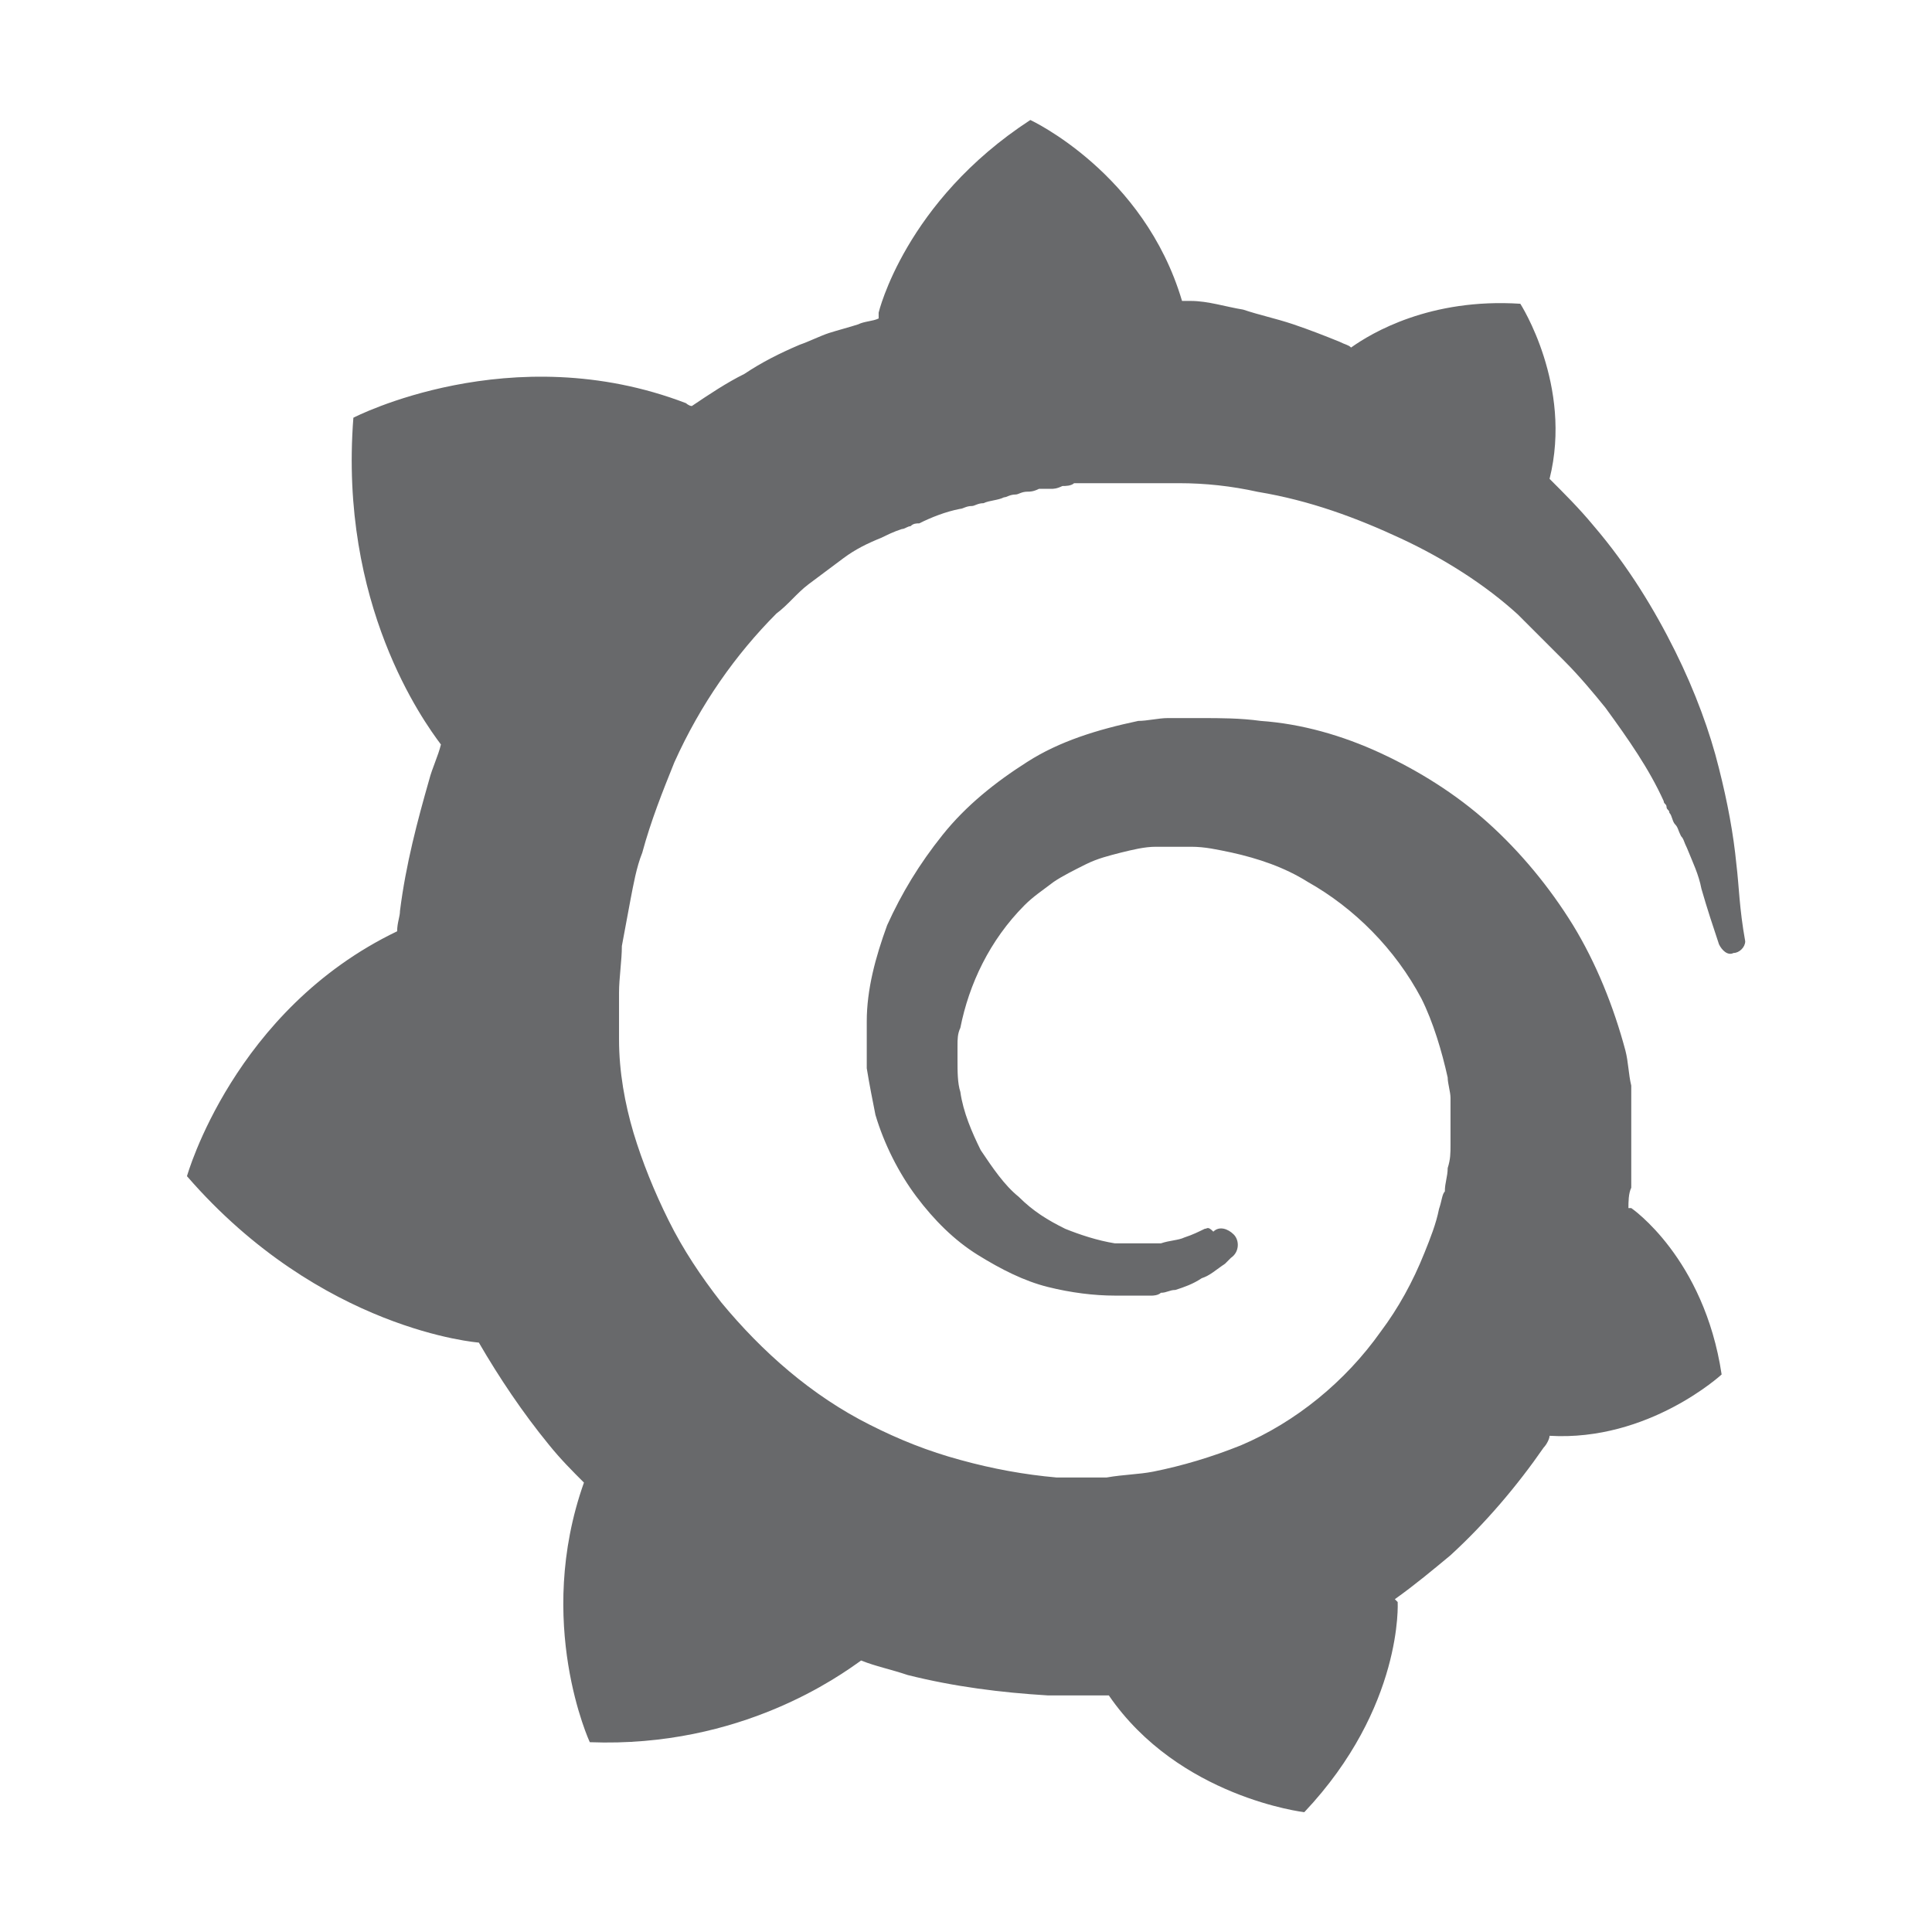
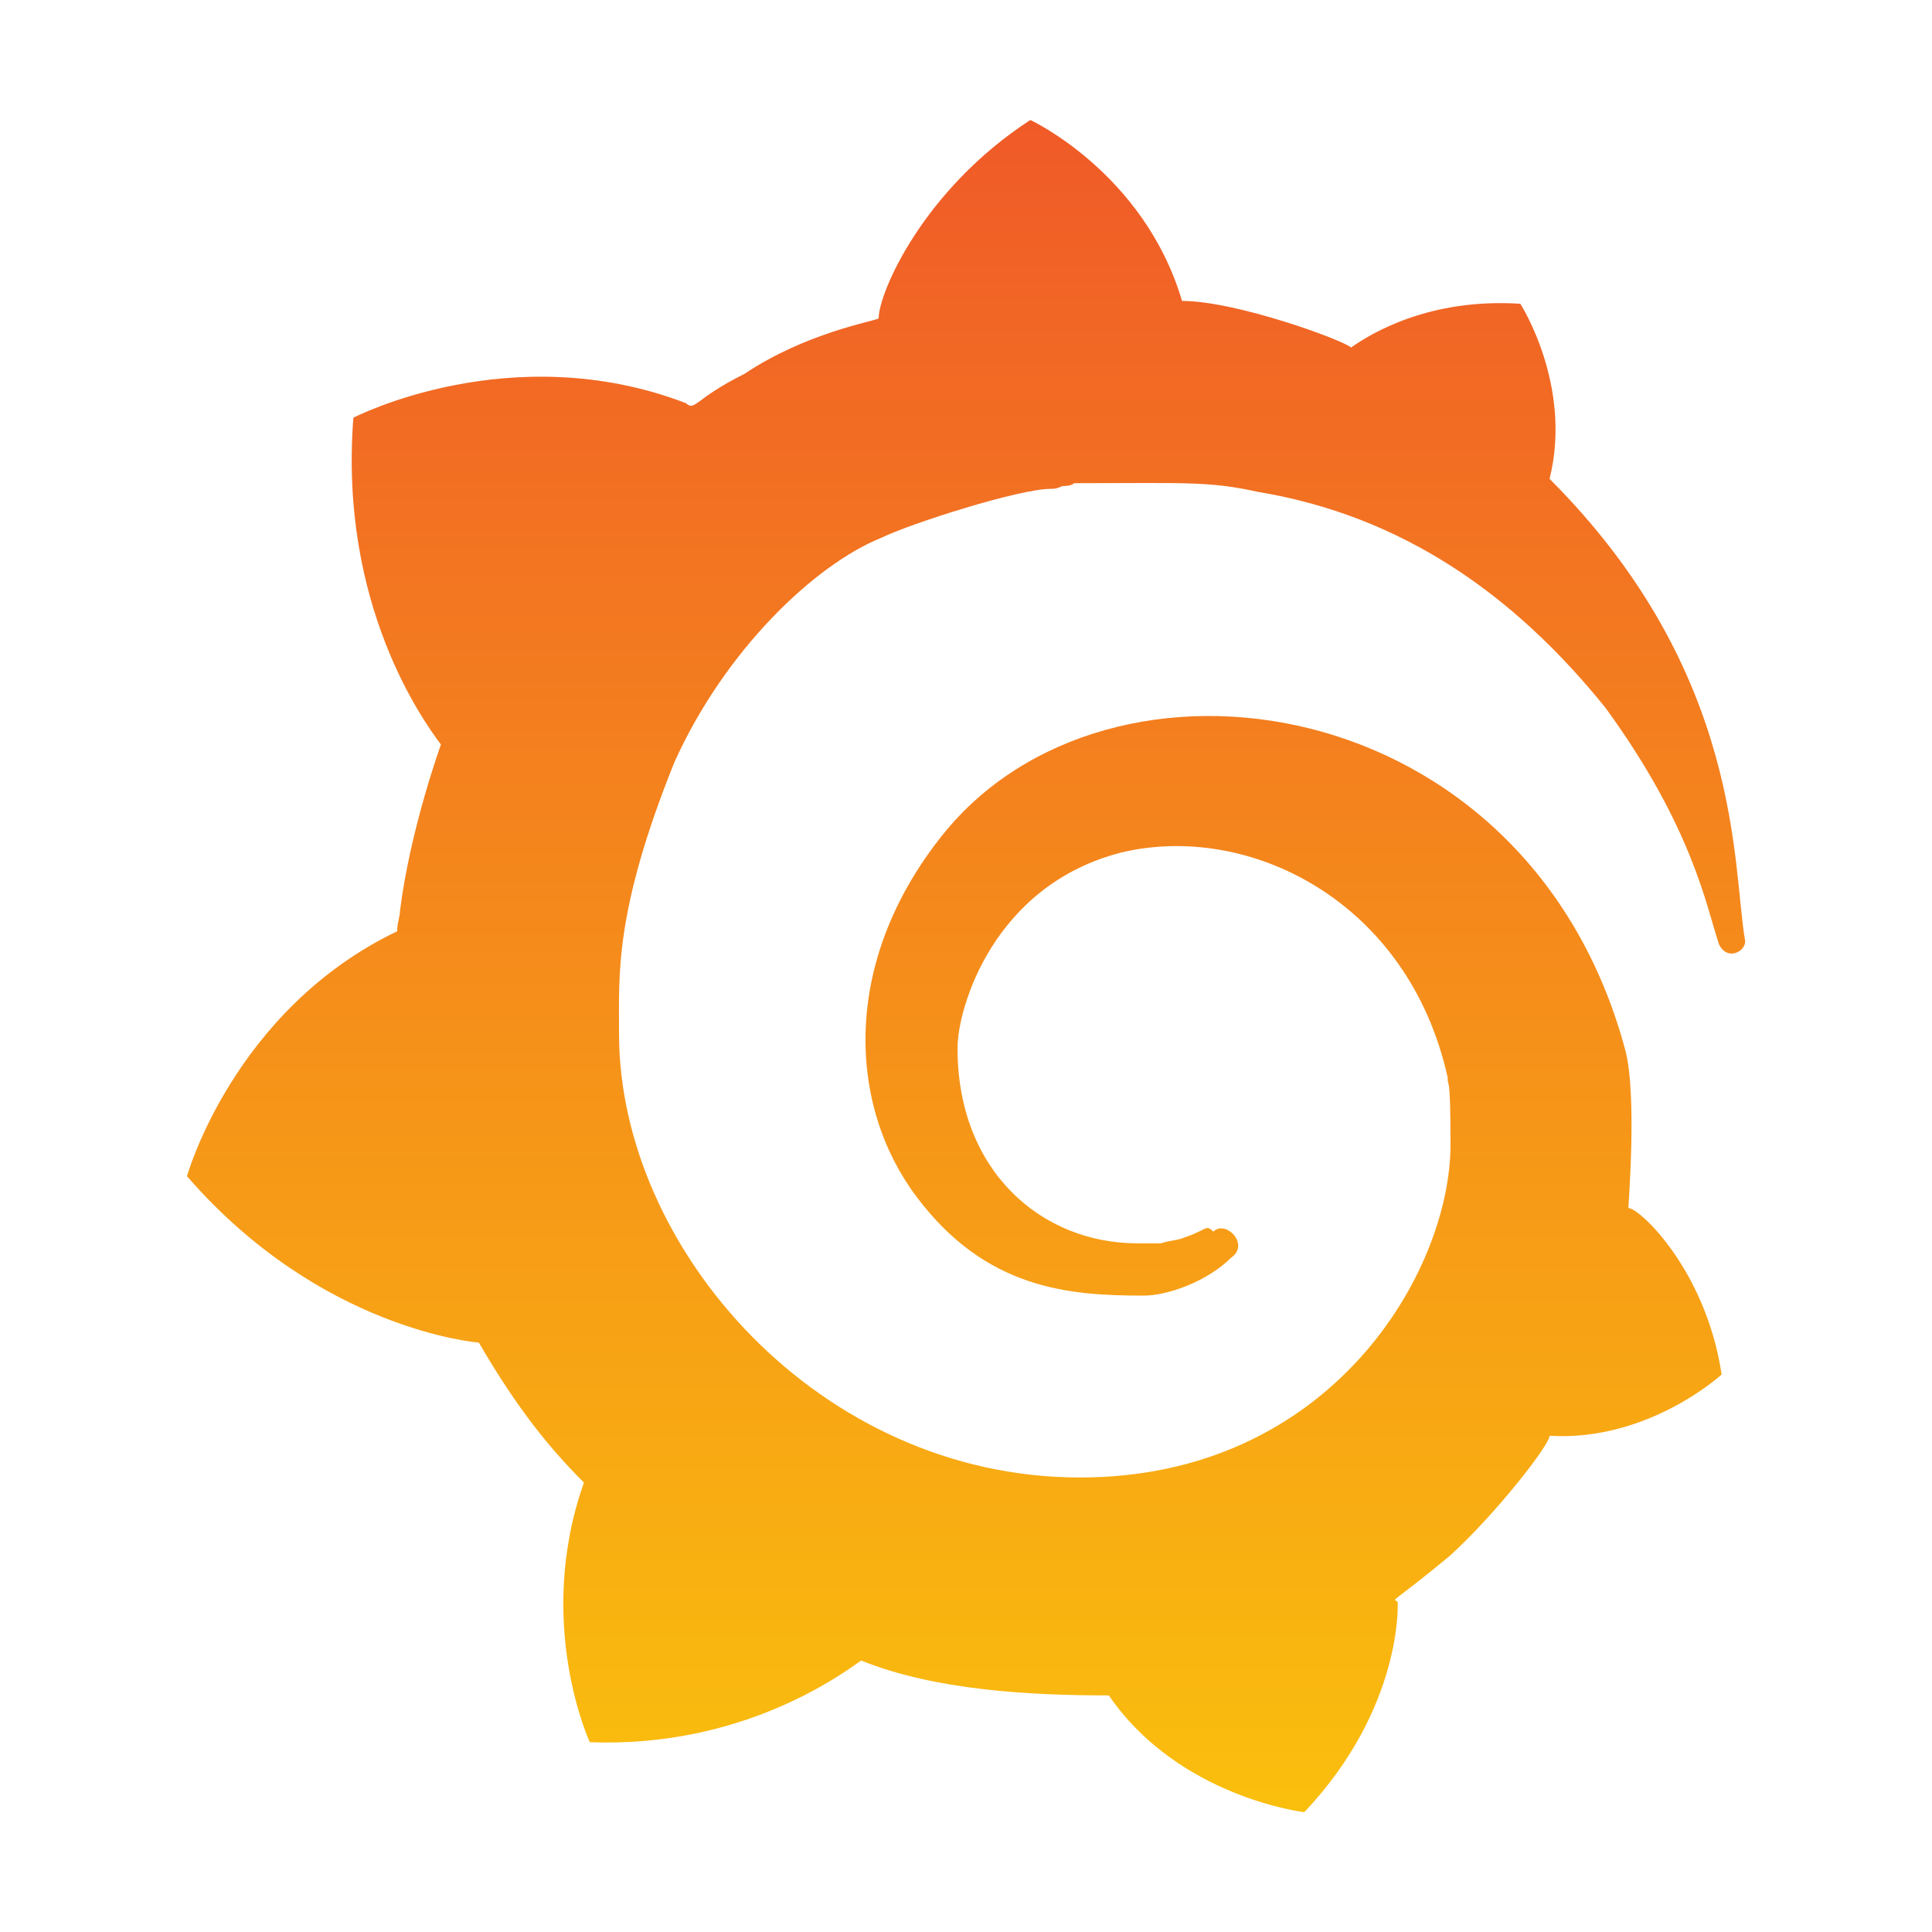
<svg xmlns="http://www.w3.org/2000/svg" width="150px" enable-background="new 0 0 1024 1024" viewBox="0 0 1024 1024">
-   <path d="m920.3 457.9c-1.5-15.5-4.6-32.5-9.3-51-4.6-18.6-12.4-40.2-23.2-61.9s-24.7-44.8-43.3-66.5c-7.7-9.3-15.5-17-23.2-24.7 12.4-49.5-15.5-92.8-15.5-92.8-47.9-3.1-78.9 15.5-89.7 23.2-1.5-1.5-3.1-1.5-6.2-3.1-7.7-3.1-15.5-6.2-24.7-9.3-9.3-3.1-17-4.6-26.3-7.7-9.3-1.5-18.6-4.6-27.8-4.6-1.5 0-3.1 0-4.6 0-20.1-68-80.4-95.9-80.4-95.9-66.5 43.3-80.4 102.1-80.4 102.1s0 1.5 0 3.1c-3.1 1.5-7.7 1.5-10.8 3.1-4.6 1.5-10.8 3.1-15.5 4.6-4.6 1.5-10.8 4.6-15.5 6.2-10.8 4.6-20.1 9.3-29.4 15.5-9.3 4.6-18.6 10.8-27.8 17-1.5 0-3.1-1.5-3.1-1.5-92.8-35.6-176.3 7.7-176.3 7.7-7.7 99 37.1 160.8 46.4 173.2-1.5 6.2-4.6 12.4-6.2 18.6-6.2 21.7-12.4 44.9-15.5 69.6 0 3.1-1.5 6.2-1.5 10.8-86.7 41.6-111.4 129.8-111.4 129.8 71.1 82 154.7 88.2 154.7 88.2 10.8 18.6 23.2 37.1 37.1 54.1 6.2 7.7 12.4 13.9 18.6 20.1-26.3 74.2 3.1 137.6 3.1 137.6 80.4 3.1 133-35.6 143.8-43.3 7.7 3.1 15.5 4.6 24.7 7.7 24.7 6.2 49.5 9.3 74.2 10.8h18.6 3.1 1.5 4.6 4.6c37.1 54.1 103.6 61.9 103.6 61.9 52.6-55.7 49.5-111.4 49.5-111.4l-1.5-1.5c10.8-7.7 20.1-15.5 29.4-23.2 18.6-17 35.6-37.1 49.5-57.2 1.5-1.5 3.1-4.6 3.1-6.2 52.6 3.1 91.2-32.5 91.2-32.5-9.3-61.9-47.9-88.2-47.9-88.2h-1.5c0-3.1 0-7.7 1.5-10.8 0-6.2 0-12.4 0-18.6v-4.6-1.5-1.5c0-1.5 0-1.5 0-1.5v-3.1-4.7c0-1.5 0-3.1 0-4.6s0-3.1 0-4.6v-4.8-4.6c-1.5-6.2-1.5-12.4-3.1-18.6-6.2-23.2-15.5-46.4-27.8-66.5-12.4-20.1-27.8-38.7-44.9-54.1s-37.1-27.8-57.2-37.1-41.8-15.5-63.4-17c-10.8-1.5-21.7-1.5-30.9-1.5h-4.6-1.5-1.5-1.7-4.6c-1.5 0-3.1 0-4.6 0-4.6 0-10.8 1.5-15.5 1.5-21.7 4.6-41.8 10.8-58.8 21.7-17 10.8-32.5 23.2-44.9 38.7s-21.7 30.9-29.4 47.9c-6.2 17-10.8 34-10.8 51v12.4 3.1 3.1 6.2c1.5 9.3 3.1 17 4.6 24.7 4.6 15.5 12.4 30.9 21.7 43.3s20.1 23.2 32.5 30.9 24.7 13.9 37.1 17 24.7 4.6 35.6 4.6h4.6 1.5 1.5 3.1s0 0 1.5 0h1.5 1.5 4.6s3.1 0 4.6-1.5c3.1 0 4.6-1.5 7.7-1.5 4.6-1.5 9.3-3.1 13.9-6.2 4.6-1.5 7.7-4.6 12.4-7.7 1.5-1.5 1.5-1.5 3.1-3.1 4.6-3.1 4.6-9.3 1.5-12.4s-7.7-4.6-10.8-1.5c-3.1-3.1-3.1-1.5-4.6-1.5-3.1 1.5-6.2 3.1-10.8 4.6-3.1 1.5-7.7 1.5-12.4 3.1-1.5 0-4.6 0-6.2 0s-1.5 0-3.1 0c-1.5 0-1.5 0-3.1 0-1.5 0-1.5 0-3.1 0-1.5 0-3.1 0-3.1 0h-1.5-1.2c-1.5 0-1.5 0-3.1 0-9.3-1.5-18.6-4.6-26.3-7.7-9.3-4.6-17-9.3-24.7-17-7.7-6.2-13.9-15.5-20.1-24.7-4.6-9.3-9.3-20.1-10.8-30.9-1.5-4.6-1.5-10.8-1.5-17 0-1.5 0-3.1 0-4.6v-1.5-1.5c0-3.1 0-6.2 1.5-9.3 4.6-23.2 15.5-46.4 34-65 4.6-4.6 9.3-7.7 15.5-12.4 4.6-3.1 10.8-6.2 17-9.3s12.4-4.6 18.6-6.2c6.2-1.5 12.4-3.1 18.6-3.1h9.3 1.5 3.1 1.5 3.1c7.7 0 13.9 1.5 21.7 3.1 13.9 3.1 27.8 7.7 40.2 15.5 24.7 13.9 46.4 35.6 60.3 61.9 6.2 12.4 10.8 27.8 13.9 41.8 0 3.1 1.5 7.7 1.5 10.8v3.1 3.1 3.1s0 1.5 0 3.1v3.1 3.1 6.2c0 4.6 0 7.7-1.5 12.4 0 4.6-1.5 7.7-1.5 12.4-1.5 1.5-1.5 4.6-3.1 9.3-1.5 7.7-4.6 15.5-7.7 23.2-6.2 15.5-13.9 29.4-23.2 41.8-18.6 26.3-44.9 47.9-74.2 60.3-15.5 6.2-30.9 10.8-46.4 13.9-7.7 1.5-15.5 1.5-24.7 3.1h-1.5-1.5-3.5-4.6-1.5-1.5c-4.6 0-9.3 0-12.4 0-17-1.5-34-4.6-51-9.3-17-4.6-32.5-10.8-47.9-18.6-30.9-15.5-57.2-38.7-78.9-65-10.8-13.9-20.1-27.8-27.8-43.3s-13.9-30.9-18.6-46.4c-4.6-15.5-7.7-32.5-7.7-49.5v-3.1-1.9-1.5-3.1-1.5-1.5-4.6-1.5c0-1.5 0-4.6 0-6.2 0-7.7 1.5-17 1.5-24.7 1.5-7.7 3.1-17 4.6-24.7s3.1-17 6.2-24.7c4.6-17 10.8-32.5 17-47.9 13.9-30.9 32.5-57.2 54.1-78.9 6.2-4.6 10.8-10.8 17-15.5 6.2-4.6 12.4-9.3 18.6-13.9s12.4-7.7 20.1-10.8c3.1-1.5 6.2-3.1 10.8-4.6 1.5 0 3.1-1.5 4.6-1.5 1.5-1.5 3.1-1.5 4.6-1.5 6.2-3.1 13.9-6.2 21.7-7.7 1.5 0 3.1-1.5 6.2-1.5 1.5 0 3.1-1.5 6.2-1.5 3.1-1.5 7.7-1.5 10.8-3.1 1.5 0 3.1-1.5 6.2-1.5 1.5 0 3.1-1.5 6.2-1.5 1.5 0 3.1 0 6.2-1.5h3.1 3.1c1.5 0 3.1 0 6.2-1.5 1.5 0 4.6 0 6.2-1.5h6.2 4.6 3.1 1.5 1.5 6.2 3.1s1.5 0 0 0h1.5 6.2 21.7c13.9 0 27.8 1.5 41.8 4.6 27.8 4.6 52.6 13.9 75.8 24.7s44.9 24.7 61.9 40.2l3.1 3.1 3.1 3.1 6.2 6.2c1.5 1.5 4.6 4.6 6.2 6.2l6.2 6.2c7.7 7.7 15.5 17 21.7 24.7 12.4 17 23.2 32.5 30.9 49.5 0 1.5 1.5 1.5 1.5 3.1 0 1.5 1.5 1.5 1.5 3.1 1.5 1.5 1.5 4.6 3.1 6.2 1.5 1.5 1.5 3.1 3.1 6.2 1.5 1.5 1.5 3.1 3.1 6.2 3.1 7.7 6.2 13.9 7.7 21.7 3.1 10.8 6.2 20.1 9.3 29.4 1.5 3.1 4.6 6.2 7.7 4.6 3.1 0 6.2-3.1 6.2-6.2-3.2-17.8-3.2-28.7-4.7-41z" fill="#68696b" />
+   <linearGradient id="a" gradientUnits="userSpaceOnUse" x1="512.05" x2="512.05" y1="960.5" y2="63.6">
+     <stop offset="0" stop-color="#fabf0d" />
+     <stop offset=".998" stop-color="#f05a28" />
+   </linearGradient>
+   <path d="m821.3 253.8c12.4-49.5-15.5-92.8-15.5-92.8-47.9-3.1-78.9 15.5-89.7 23.2-3.7-3.7-60.6-24.7-89.6-24.7-20.1-68-80.4-95.9-80.4-95.9-56.9 37-80.4 91.6-80.4 105.2-3.5 1.7-38.7 7.7-71.2 29.4-26.2 13-26.1 20-30.9 15.5-92.8-35.6-176.3 7.7-176.3 7.7-7.7 99 37.1 160.8 46.4 173.2 0 .1-16.3 44.9-21.7 88.2 0 3.1-1.5 6.2-1.5 10.8-86.7 41.6-111.4 129.8-111.4 129.8 71.1 82 154.7 88.2 154.7 88.2 20.8 35.8 38.1 56.6 55.7 74.2-26.3 74.2 3.1 137.6 3.1 137.6 80.4 3.1 133-35.6 143.8-43.3 39.1 15.8 89.4 18.5 131.3 18.5 37.1 54.1 103.6 61.9 103.6 61.9 52.6-55.7 49.5-111.4 49.5-111.4-2.5-2.5-5.2 2.7 27.9-24.7 24.5-22.4 52.6-58.6 52.6-63.4 52.6 3.1 91.2-32.5 91.2-32.5-8.3-55.3-43.5-88.2-49.4-88.2 0-3.2 4.6-59.3-1.6-83.5-51.5-192.6-273.8-224.4-361.9-114.3-54.1 67.6-50 143.6-13.9 191.7 36.8 49.1 80.7 52.5 120.4 52.5 13.2 0 34.1-7.8 46.3-20 10.4-7-2.8-20.4-9.3-13.9-4.1-4.1-3.2-.9-15.4 3.1-3.1 1.5-7.7 1.5-12.4 3.1-2.7 0-9.7 0-12.4 0-50.8 0-95.4-38.2-95.4-103.4 0-21.6 19.1-86.3 86.6-103.7 67.4-16.3 152.4 25.3 173.2 119.2 0 6.2 1.5-4.1 1.5 35.6 0 67.2-63.2 176.4-196.4 176.4-137.9 0-244.3-121-244.3-235.2 0-31.1-2.6-64.5 29.3-143.8 26.6-59.2 74.3-104.8 109.8-119.1 15.4-7.5 72.9-25.9 89.7-25.9 1.5 0 3.1 0 6.2-1.5 1.5 0 4.6 0 6.2-1.5 58.2 0 71.3-1.2 97.4 4.6 76.2 12.6 135.6 54.1 184.2 114.4 46 63.1 53.4 104.9 60.2 125.4 4.4 9 13.9 3.9 13.9-1.6-7-38.9-.4-141.8-103.7-245.1z" fill="url(#a)" />
</svg>
